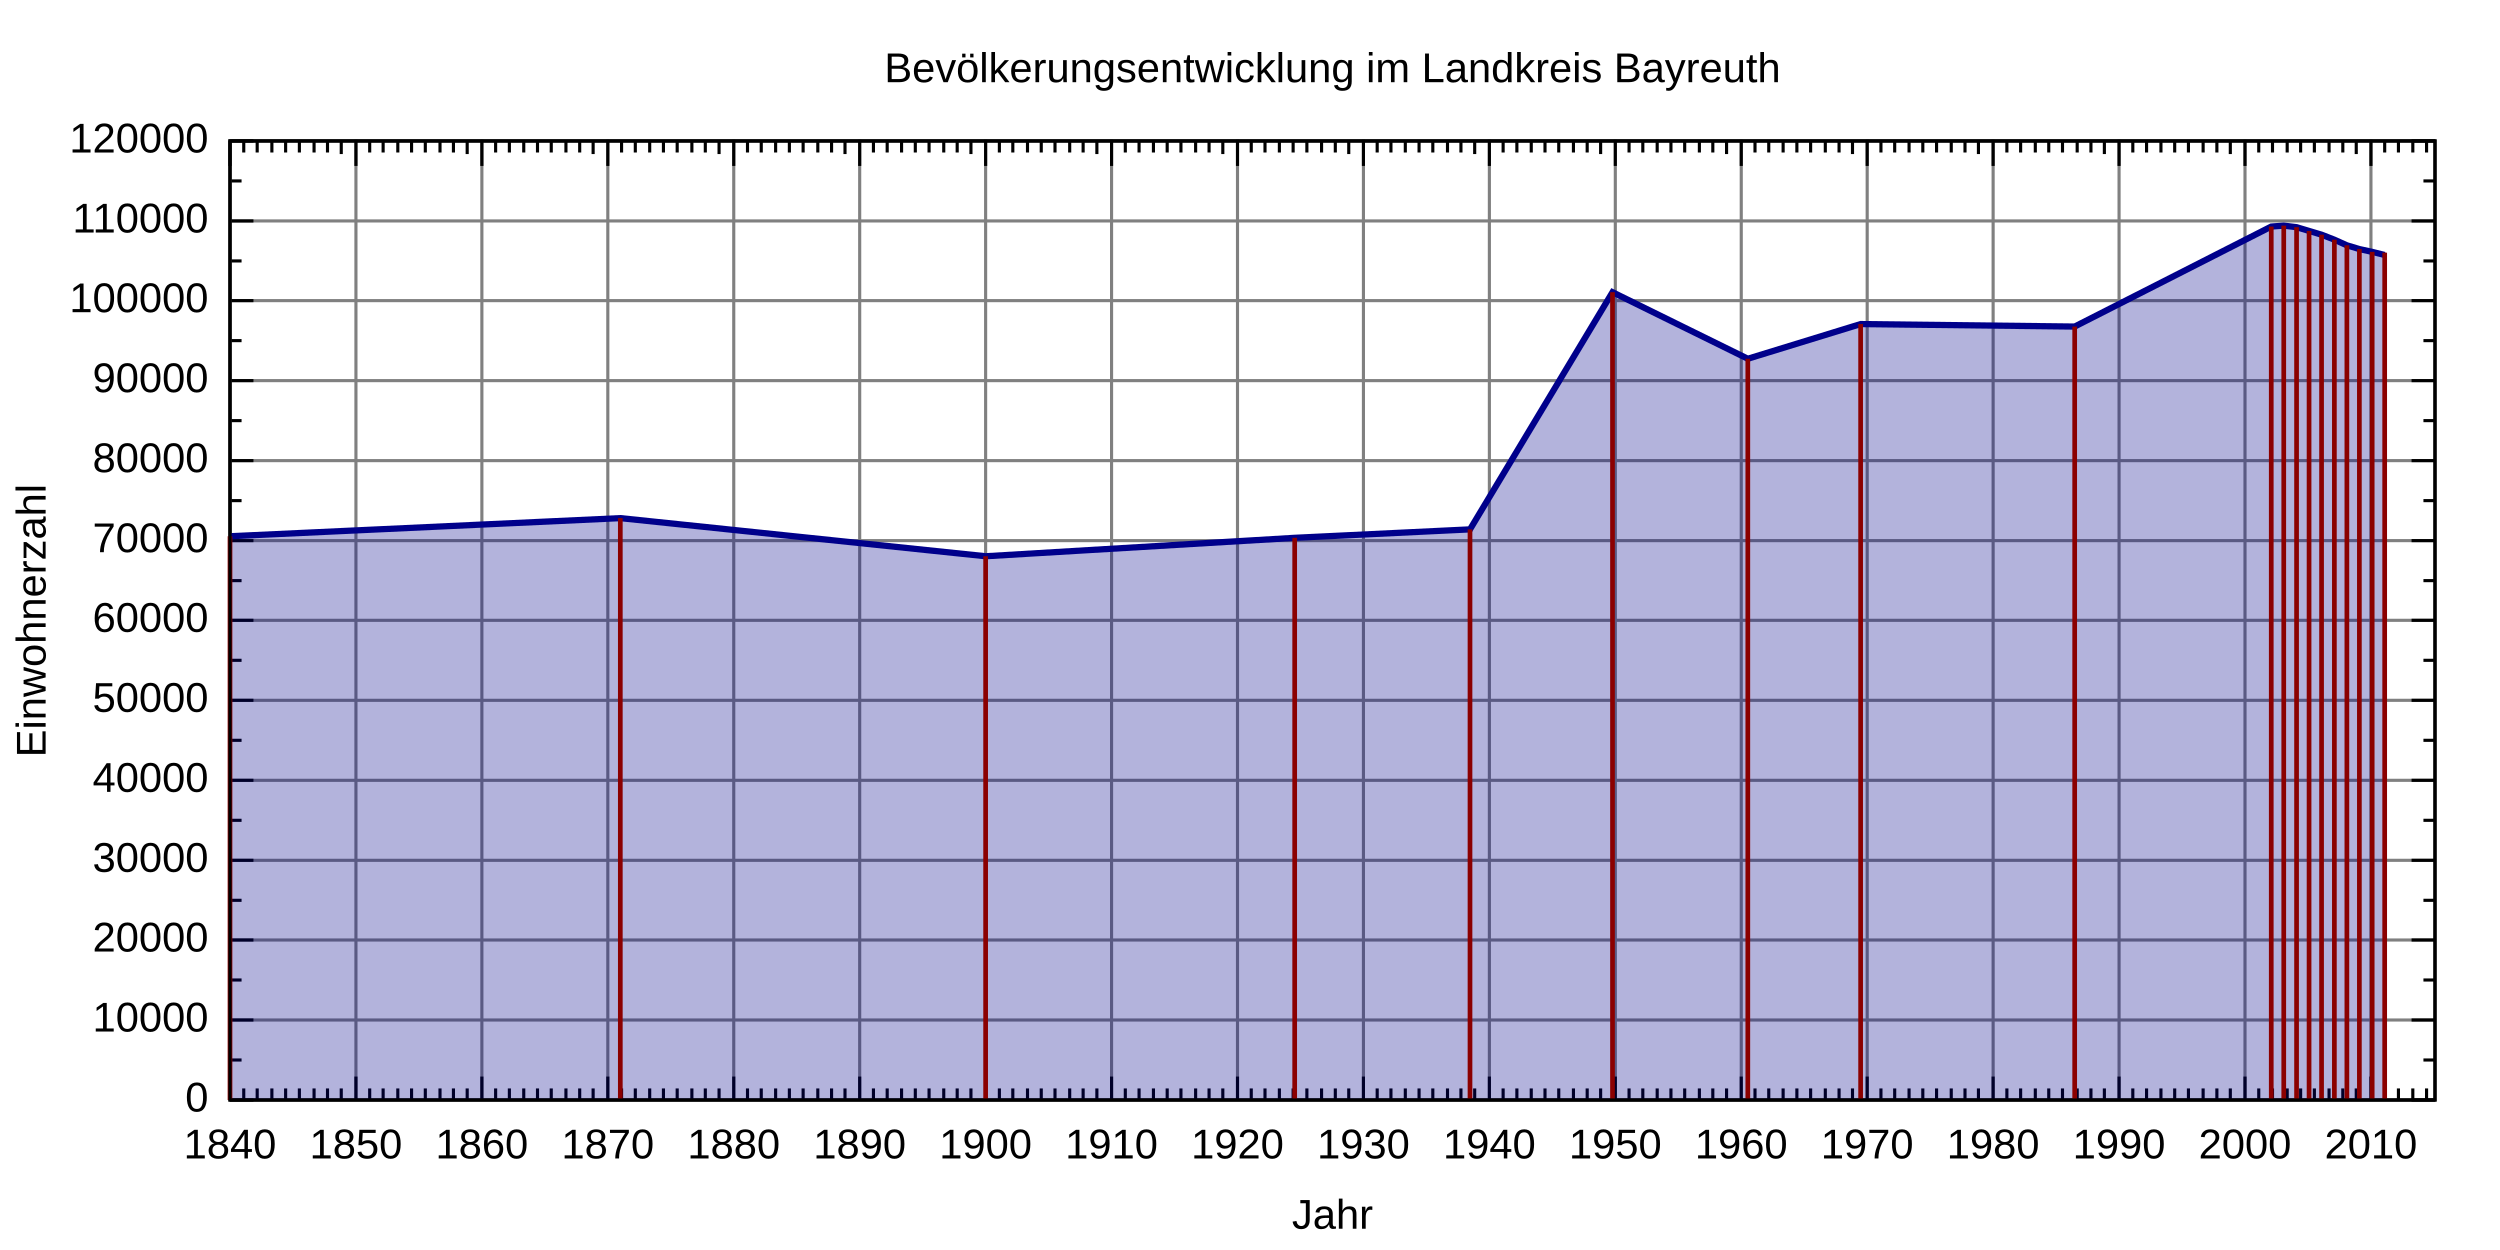
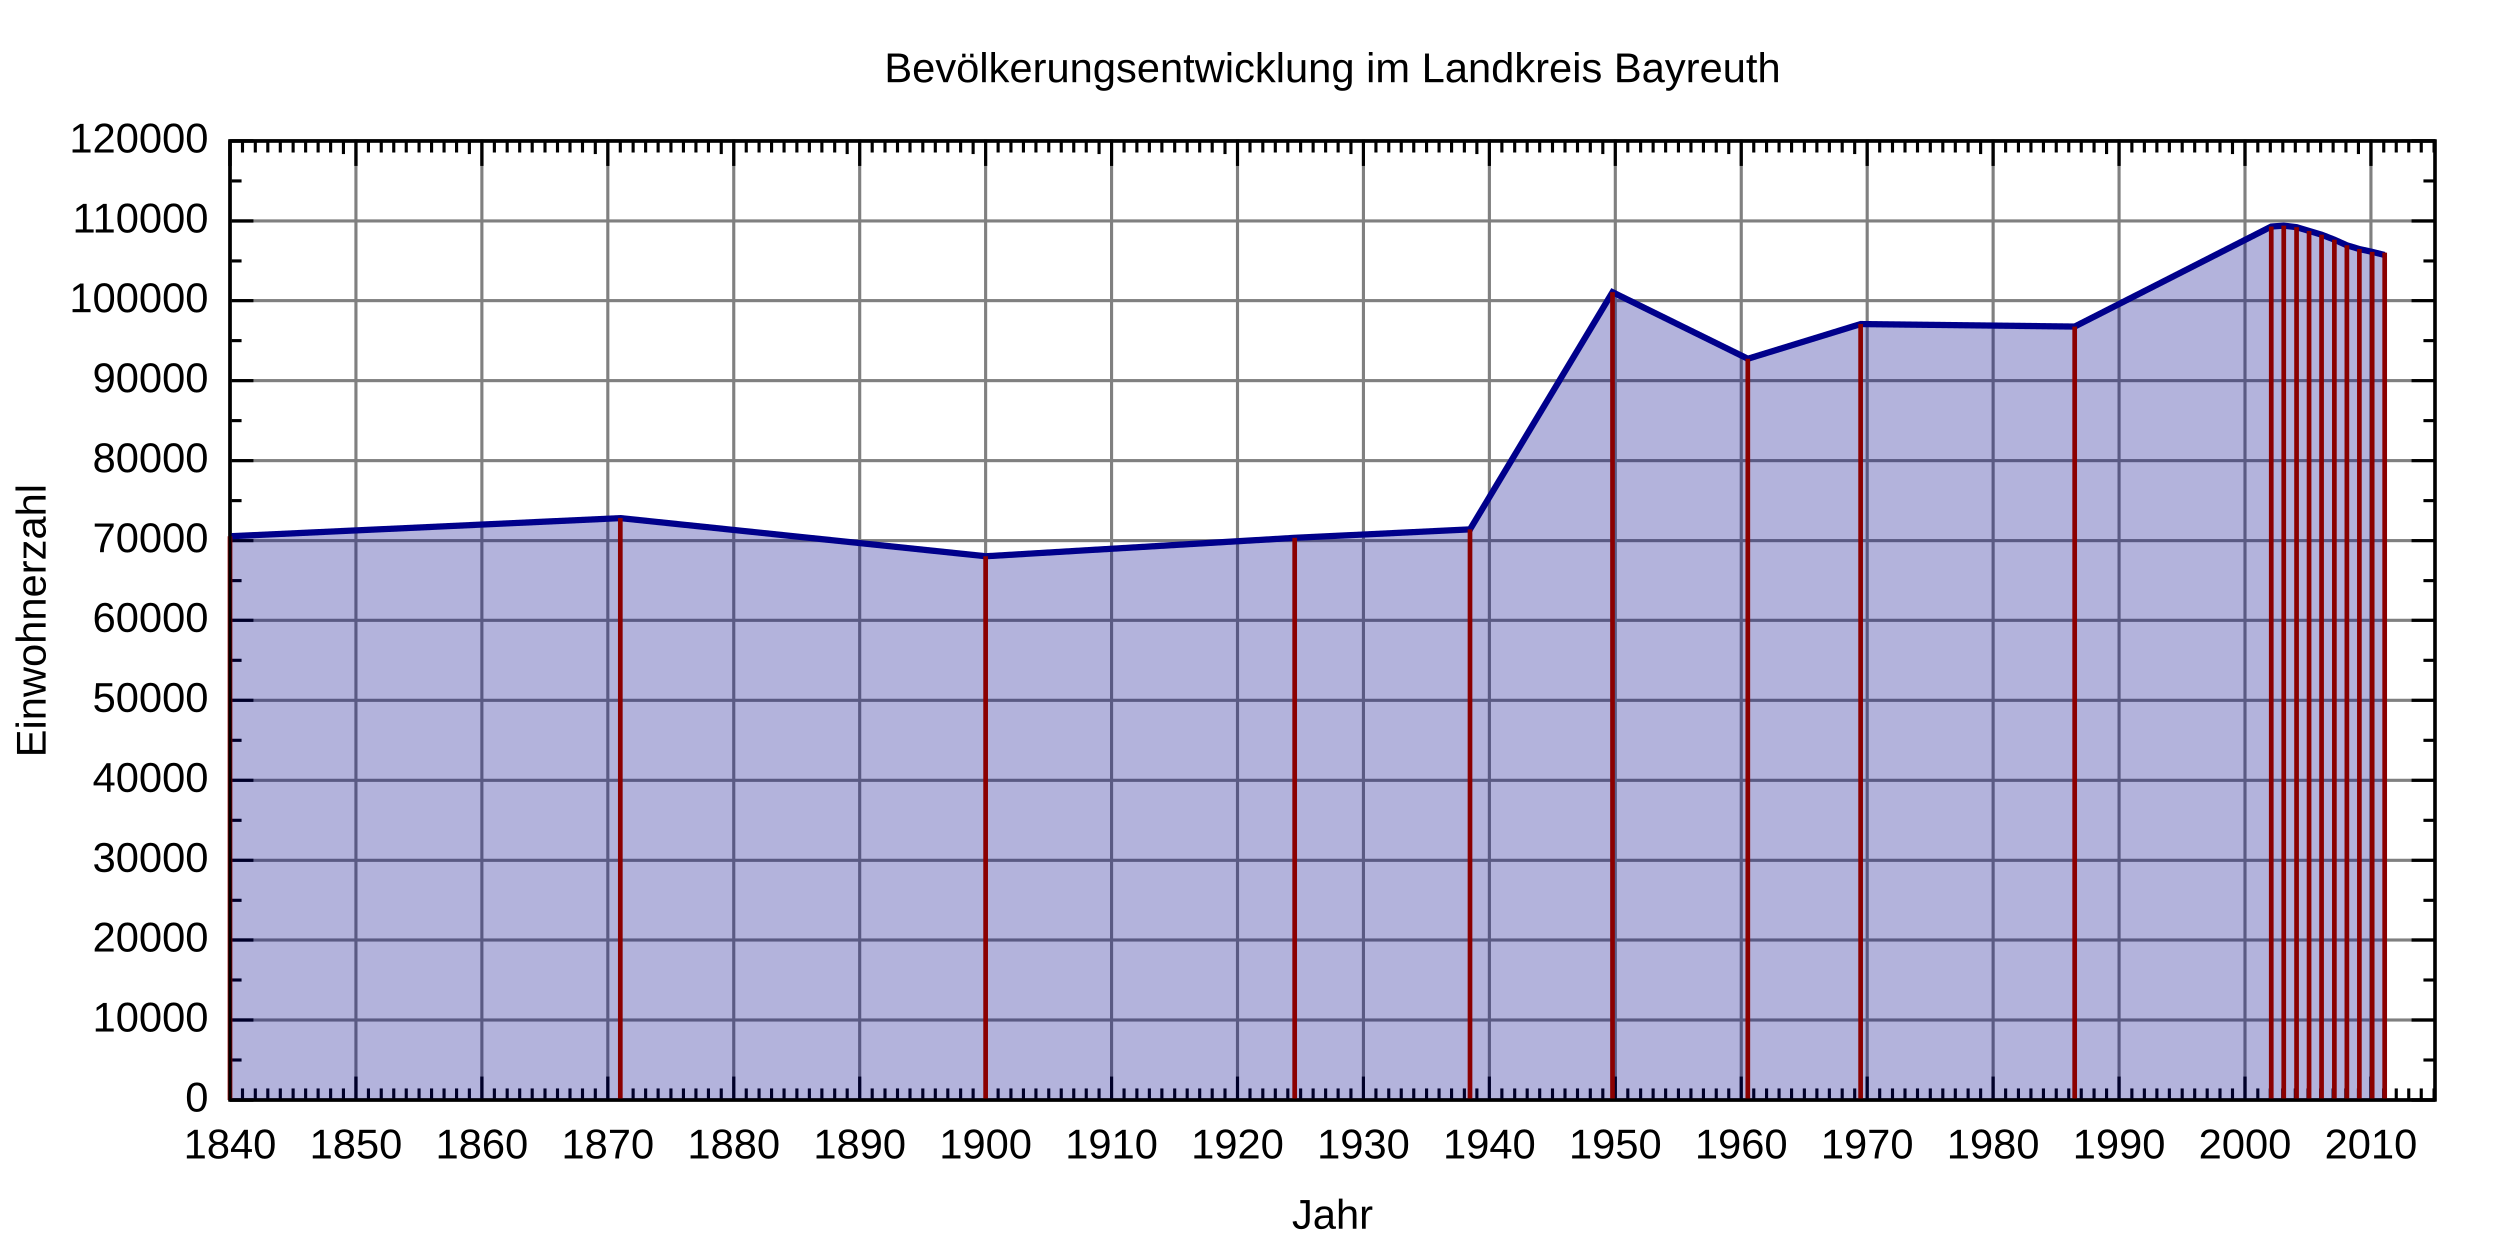
<svg xmlns="http://www.w3.org/2000/svg" xmlns:xlink="http://www.w3.org/1999/xlink" width="800" height="400" viewBox="0 0 800 400">
  <g id="gnuplot_canvas">
    <rect x="0" y="0" width="800" height="400" fill="none" />
    <defs>
      <circle id="gpDot" r="0.5" stroke-width="0.5" />
      <path id="gpPt0" stroke-width="0.267" stroke="currentColor" d="M-1,0 h2 M0,-1 v2" />
      <path id="gpPt1" stroke-width="0.267" stroke="currentColor" d="M-1,-1 L1,1 M1,-1 L-1,1" />
      <path id="gpPt2" stroke-width="0.267" stroke="currentColor" d="M-1,0 L1,0 M0,-1 L0,1 M-1,-1 L1,1 M-1,1 L1,-1" />
      <rect id="gpPt3" stroke-width="0.267" stroke="currentColor" x="-1" y="-1" width="2" height="2" />
      <rect id="gpPt4" stroke-width="0.267" stroke="currentColor" fill="currentColor" x="-1" y="-1" width="2" height="2" />
      <circle id="gpPt5" stroke-width="0.267" stroke="currentColor" cx="0" cy="0" r="1" />
      <use xlink:href="#gpPt5" id="gpPt6" fill="currentColor" stroke="none" />
      <path id="gpPt7" stroke-width="0.267" stroke="currentColor" d="M0,-1.33 L-1.33,0.67 L1.33,0.67 z" />
      <use xlink:href="#gpPt7" id="gpPt8" fill="currentColor" stroke="none" />
      <use xlink:href="#gpPt7" id="gpPt9" stroke="currentColor" transform="rotate(180)" />
      <use xlink:href="#gpPt9" id="gpPt10" fill="currentColor" stroke="none" />
      <use xlink:href="#gpPt3" id="gpPt11" stroke="currentColor" transform="rotate(45)" />
      <use xlink:href="#gpPt11" id="gpPt12" fill="currentColor" stroke="none" />
    </defs>
    <g style="fill:none; color:white; stroke:currentColor; stroke-width:1.00; stroke-linecap:butt; stroke-linejoin:miter">
</g>
    <g style="fill:none; color:black; stroke:currentColor; stroke-width:1.00; stroke-linecap:butt; stroke-linejoin:miter">
</g>
    <g style="fill:none; color:gray; stroke:currentColor; stroke-width:1.00; stroke-linecap:butt; stroke-linejoin:miter">
      <path class="gridline" d="M73.6,352.0 L779.2,352.0  h0.01" />
    </g>
    <g style="fill:none; color:black; stroke:currentColor; stroke-width:1.00; stroke-linecap:butt; stroke-linejoin:miter">
      <path d="M73.6,352.0 L81.1,352.0 M779.2,352.0 L771.7,352.0  h0.01" />
      <g transform="translate(66.7,355.7)" style="stroke:none; fill:black; font-family:Arial; font-size:10.00pt; text-anchor:end">
        <text>0</text>
      </g>
      <path d="M73.6,339.2 L77.3,339.2 M779.2,339.2 L775.5,339.2  h0.01" />
    </g>
    <g style="fill:none; color:gray; stroke:currentColor; stroke-width:1.00; stroke-linecap:butt; stroke-linejoin:miter">
      <path class="gridline" d="M73.6,326.4 L779.2,326.4  h0.01" />
    </g>
    <g style="fill:none; color:black; stroke:currentColor; stroke-width:1.00; stroke-linecap:butt; stroke-linejoin:miter">
      <path d="M73.6,326.4 L81.1,326.4 M779.2,326.4 L771.7,326.4  h0.01" />
      <g transform="translate(66.7,330.1)" style="stroke:none; fill:black; font-family:Arial; font-size:10.00pt; text-anchor:end">
        <text>10000</text>
      </g>
      <path d="M73.6,313.6 L77.3,313.6 M779.2,313.6 L775.5,313.6  h0.01" />
    </g>
    <g style="fill:none; color:gray; stroke:currentColor; stroke-width:1.00; stroke-linecap:butt; stroke-linejoin:miter">
      <path class="gridline" d="M73.6,300.8 L779.2,300.8  h0.01" />
    </g>
    <g style="fill:none; color:black; stroke:currentColor; stroke-width:1.00; stroke-linecap:butt; stroke-linejoin:miter">
      <path d="M73.6,300.8 L81.1,300.8 M779.2,300.8 L771.7,300.8  h0.01" />
      <g transform="translate(66.7,304.5)" style="stroke:none; fill:black; font-family:Arial; font-size:10.00pt; text-anchor:end">
        <text>20000</text>
      </g>
      <path d="M73.6,288.1 L77.3,288.1 M779.2,288.1 L775.5,288.1  h0.01" />
    </g>
    <g style="fill:none; color:gray; stroke:currentColor; stroke-width:1.00; stroke-linecap:butt; stroke-linejoin:miter">
      <path class="gridline" d="M73.6,275.3 L779.2,275.3  h0.01" />
    </g>
    <g style="fill:none; color:black; stroke:currentColor; stroke-width:1.00; stroke-linecap:butt; stroke-linejoin:miter">
      <path d="M73.6,275.3 L81.1,275.3 M779.2,275.3 L771.7,275.3  h0.01" />
      <g transform="translate(66.7,279.0)" style="stroke:none; fill:black; font-family:Arial; font-size:10.00pt; text-anchor:end">
        <text>30000</text>
      </g>
      <path d="M73.6,262.5 L77.3,262.5 M779.2,262.5 L775.5,262.5  h0.01" />
    </g>
    <g style="fill:none; color:gray; stroke:currentColor; stroke-width:1.00; stroke-linecap:butt; stroke-linejoin:miter">
      <path class="gridline" d="M73.6,249.7 L779.2,249.7  h0.01" />
    </g>
    <g style="fill:none; color:black; stroke:currentColor; stroke-width:1.00; stroke-linecap:butt; stroke-linejoin:miter">
      <path d="M73.6,249.7 L81.1,249.7 M779.2,249.7 L771.7,249.7  h0.01" />
      <g transform="translate(66.7,253.4)" style="stroke:none; fill:black; font-family:Arial; font-size:10.00pt; text-anchor:end">
        <text>40000</text>
      </g>
      <path d="M73.6,236.9 L77.3,236.9 M779.2,236.9 L775.5,236.9  h0.01" />
    </g>
    <g style="fill:none; color:gray; stroke:currentColor; stroke-width:1.00; stroke-linecap:butt; stroke-linejoin:miter">
      <path class="gridline" d="M73.6,224.1 L779.2,224.1  h0.01" />
    </g>
    <g style="fill:none; color:black; stroke:currentColor; stroke-width:1.00; stroke-linecap:butt; stroke-linejoin:miter">
      <path d="M73.6,224.1 L81.1,224.1 M779.2,224.1 L771.7,224.1  h0.01" />
      <g transform="translate(66.7,227.8)" style="stroke:none; fill:black; font-family:Arial; font-size:10.00pt; text-anchor:end">
        <text>50000</text>
      </g>
      <path d="M73.6,211.3 L77.3,211.3 M779.2,211.3 L775.5,211.3  h0.01" />
    </g>
    <g style="fill:none; color:gray; stroke:currentColor; stroke-width:1.00; stroke-linecap:butt; stroke-linejoin:miter">
      <path class="gridline" d="M73.6,198.5 L779.2,198.5  h0.01" />
    </g>
    <g style="fill:none; color:black; stroke:currentColor; stroke-width:1.00; stroke-linecap:butt; stroke-linejoin:miter">
      <path d="M73.6,198.5 L81.1,198.5 M779.2,198.5 L771.7,198.5  h0.01" />
      <g transform="translate(66.7,202.2)" style="stroke:none; fill:black; font-family:Arial; font-size:10.00pt; text-anchor:end">
        <text>60000</text>
      </g>
      <path d="M73.6,185.8 L77.3,185.8 M779.2,185.8 L775.5,185.8  h0.01" />
    </g>
    <g style="fill:none; color:gray; stroke:currentColor; stroke-width:1.00; stroke-linecap:butt; stroke-linejoin:miter">
      <path class="gridline" d="M73.6,173.0 L779.2,173.0  h0.01" />
    </g>
    <g style="fill:none; color:black; stroke:currentColor; stroke-width:1.00; stroke-linecap:butt; stroke-linejoin:miter">
      <path d="M73.6,173.0 L81.1,173.0 M779.2,173.0 L771.7,173.0  h0.01" />
      <g transform="translate(66.7,176.7)" style="stroke:none; fill:black; font-family:Arial; font-size:10.00pt; text-anchor:end">
        <text>70000</text>
      </g>
      <path d="M73.6,160.2 L77.3,160.2 M779.2,160.2 L775.5,160.2  h0.01" />
    </g>
    <g style="fill:none; color:gray; stroke:currentColor; stroke-width:1.00; stroke-linecap:butt; stroke-linejoin:miter">
      <path class="gridline" d="M73.6,147.4 L779.2,147.4  h0.01" />
    </g>
    <g style="fill:none; color:black; stroke:currentColor; stroke-width:1.00; stroke-linecap:butt; stroke-linejoin:miter">
      <path d="M73.6,147.4 L81.1,147.4 M779.2,147.4 L771.7,147.4  h0.01" />
      <g transform="translate(66.7,151.1)" style="stroke:none; fill:black; font-family:Arial; font-size:10.00pt; text-anchor:end">
        <text>80000</text>
      </g>
      <path d="M73.6,134.6 L77.3,134.6 M779.2,134.6 L775.5,134.6  h0.01" />
    </g>
    <g style="fill:none; color:gray; stroke:currentColor; stroke-width:1.00; stroke-linecap:butt; stroke-linejoin:miter">
      <path class="gridline" d="M73.6,121.8 L779.2,121.8  h0.01" />
    </g>
    <g style="fill:none; color:black; stroke:currentColor; stroke-width:1.00; stroke-linecap:butt; stroke-linejoin:miter">
      <path d="M73.6,121.8 L81.1,121.8 M779.2,121.8 L771.7,121.8  h0.01" />
      <g transform="translate(66.7,125.5)" style="stroke:none; fill:black; font-family:Arial; font-size:10.00pt; text-anchor:end">
        <text>90000</text>
      </g>
      <path d="M73.6,109.0 L77.3,109.0 M779.2,109.0 L775.5,109.0  h0.01" />
    </g>
    <g style="fill:none; color:gray; stroke:currentColor; stroke-width:1.00; stroke-linecap:butt; stroke-linejoin:miter">
      <path class="gridline" d="M73.6,96.2 L779.2,96.2  h0.01" />
    </g>
    <g style="fill:none; color:black; stroke:currentColor; stroke-width:1.00; stroke-linecap:butt; stroke-linejoin:miter">
      <path d="M73.6,96.2 L81.1,96.2 M779.2,96.2 L771.7,96.2  h0.01" />
      <g transform="translate(66.7,99.9)" style="stroke:none; fill:black; font-family:Arial; font-size:10.00pt; text-anchor:end">
        <text>100000</text>
      </g>
      <path d="M73.6,83.5 L77.3,83.5 M779.2,83.5 L775.5,83.5  h0.01" />
    </g>
    <g style="fill:none; color:gray; stroke:currentColor; stroke-width:1.00; stroke-linecap:butt; stroke-linejoin:miter">
      <path class="gridline" d="M73.6,70.7 L779.2,70.7  h0.01" />
    </g>
    <g style="fill:none; color:black; stroke:currentColor; stroke-width:1.00; stroke-linecap:butt; stroke-linejoin:miter">
      <path d="M73.6,70.7 L81.1,70.7 M779.2,70.7 L771.7,70.7  h0.01" />
      <g transform="translate(66.7,74.4)" style="stroke:none; fill:black; font-family:Arial; font-size:10.00pt; text-anchor:end">
        <text>110000</text>
      </g>
      <path d="M73.6,57.9 L77.3,57.9 M779.2,57.9 L775.5,57.9  h0.01" />
    </g>
    <g style="fill:none; color:gray; stroke:currentColor; stroke-width:1.00; stroke-linecap:butt; stroke-linejoin:miter">
      <path class="gridline" d="M73.6,45.1 L779.2,45.1  h0.01" />
    </g>
    <g style="fill:none; color:black; stroke:currentColor; stroke-width:1.00; stroke-linecap:butt; stroke-linejoin:miter">
      <path d="M73.6,45.1 L81.1,45.1 M779.2,45.1 L771.7,45.1  h0.01" />
      <g transform="translate(66.7,48.8)" style="stroke:none; fill:black; font-family:Arial; font-size:10.00pt; text-anchor:end">
        <text>120000</text>
      </g>
    </g>
    <g style="fill:none; color:gray; stroke:currentColor; stroke-width:1.00; stroke-linecap:butt; stroke-linejoin:miter">
      <path class="gridline" d="M73.6,352.0 L73.6,45.1  h0.01" />
    </g>
    <g style="fill:none; color:black; stroke:currentColor; stroke-width:1.00; stroke-linecap:butt; stroke-linejoin:miter">
      <path d="M73.6,352.0 L73.6,344.5 M73.6,45.1 L73.6,52.6  h0.01" />
      <g transform="translate(73.6,370.7)" style="stroke:none; fill:black; font-family:Arial; font-size:10.00pt; text-anchor:middle">
        <text>1840</text>
      </g>
-       <path d="M78.0,352.0 L78.0,348.3 M78.0,45.1 L78.0,48.8 M82.3,352.0 L82.3,348.3 M82.3,45.1 L82.3,48.8    M87.0,352.0 L87.0,348.3 M87.0,45.1 L87.0,48.8 M91.4,352.0 L91.4,348.3 M91.4,45.1 L91.4,48.8    M95.8,352.0 L95.8,348.3 M95.8,45.1 L95.8,48.8 M100.5,352.0 L100.5,348.3 M100.5,45.1 L100.5,48.8    M104.8,352.0 L104.8,348.3 M104.8,45.1 L104.8,48.8 M109.2,352.0 L109.2,348.3 M109.2,45.1 L109.2,48.8     h0.01" />
+       <path d="M77.6,352.0 L77.6,348.3 M77.6,45.1 L77.6,48.8 M81.7,352.0 L81.7,348.3 M81.7,45.1 L81.7,48.8    M85.7,352.0 L85.7,348.3 M85.7,45.1 L85.7,48.8 M89.7,352.0 L89.7,348.3 M89.7,45.1 L89.7,48.8    M93.8,352.0 L93.8,348.3 M93.8,45.1 L93.8,48.8 M97.8,352.0 L97.8,348.3 M97.8,45.1 L97.8,48.8    M101.8,352.0 L101.8,348.3 M101.8,45.1 L101.8,48.8 M105.8,352.0 L105.8,348.3 M105.8,45.1 L105.8,48.8    M109.9,352.0 L109.9,348.3 M109.9,45.1 L109.9,48.8  h0.01" />
    </g>
    <g style="fill:none; color:gray; stroke:currentColor; stroke-width:1.00; stroke-linecap:butt; stroke-linejoin:miter">
      <path class="gridline" d="M113.9,352.0 L113.9,45.1  h0.01" />
    </g>
    <g style="fill:none; color:black; stroke:currentColor; stroke-width:1.00; stroke-linecap:butt; stroke-linejoin:miter">
      <path d="M113.9,352.0 L113.9,344.5 M113.9,45.1 L113.9,52.6  h0.01" />
      <g transform="translate(113.9,370.7)" style="stroke:none; fill:black; font-family:Arial; font-size:10.00pt; text-anchor:middle">
        <text>1850</text>
      </g>
-       <path d="M118.3,352.0 L118.3,348.3 M118.3,45.1 L118.3,48.8 M122.6,352.0 L122.6,348.3 M122.6,45.1 L122.6,48.8    M127.3,352.0 L127.3,348.3 M127.3,45.1 L127.3,48.8 M131.7,352.0 L131.7,348.3 M131.7,45.1 L131.7,48.8    M136.1,352.0 L136.1,348.3 M136.1,45.1 L136.1,48.8 M140.8,352.0 L140.8,348.3 M140.8,45.1 L140.8,48.8    M145.1,352.0 L145.1,348.3 M145.1,45.1 L145.1,48.8 M149.5,352.0 L149.5,348.3 M149.5,45.1 L149.5,48.8     h0.01" />
+       <path d="M117.9,352.0 L117.9,348.3 M117.9,45.1 L117.9,48.8 M122.0,352.0 L122.0,348.3 M122.0,45.1 L122.0,48.8    M126.0,352.0 L126.0,348.3 M126.0,45.1 L126.0,48.8 M130.0,352.0 L130.0,348.3 M130.0,45.1 L130.0,48.8    M134.1,352.0 L134.1,348.3 M134.1,45.1 L134.1,48.8 M138.1,352.0 L138.1,348.3 M138.1,45.1 L138.1,48.8    M142.1,352.0 L142.1,348.3 M142.1,45.1 L142.1,48.8 M146.1,352.0 L146.1,348.3 M146.1,45.1 L146.1,48.8    M150.2,352.0 L150.2,348.3 M150.2,45.1 L150.2,48.8  h0.01" />
    </g>
    <g style="fill:none; color:gray; stroke:currentColor; stroke-width:1.00; stroke-linecap:butt; stroke-linejoin:miter">
      <path class="gridline" d="M154.2,352.0 L154.2,45.1  h0.01" />
    </g>
    <g style="fill:none; color:black; stroke:currentColor; stroke-width:1.00; stroke-linecap:butt; stroke-linejoin:miter">
      <path d="M154.2,352.0 L154.2,344.5 M154.2,45.1 L154.2,52.6  h0.01" />
      <g transform="translate(154.2,370.7)" style="stroke:none; fill:black; font-family:Arial; font-size:10.00pt; text-anchor:middle">
        <text>1860</text>
      </g>
-       <path d="M158.6,352.0 L158.6,348.3 M158.6,45.1 L158.6,48.8 M163.0,352.0 L163.0,348.3 M163.0,45.1 L163.0,48.8    M167.6,352.0 L167.6,348.3 M167.6,45.1 L167.6,48.8 M172.0,352.0 L172.0,348.3 M172.0,45.1 L172.0,48.8    M176.4,352.0 L176.4,348.3 M176.4,45.1 L176.4,48.8 M181.1,352.0 L181.1,348.3 M181.1,45.1 L181.1,48.8    M185.5,352.0 L185.5,348.3 M185.5,45.1 L185.5,48.8 M189.8,352.0 L189.8,348.3 M189.8,45.1 L189.8,48.8     h0.01" />
+       <path d="M158.2,352.0 L158.2,348.3 M158.2,45.1 L158.2,48.8 M162.3,352.0 L162.3,348.3 M162.3,45.1 L162.3,48.8    M166.3,352.0 L166.3,348.3 M166.3,45.1 L166.3,48.8 M170.3,352.0 L170.3,348.3 M170.3,45.1 L170.3,48.8    M174.4,352.0 L174.4,348.3 M174.4,45.1 L174.4,48.8 M178.4,352.0 L178.4,348.3 M178.4,45.1 L178.4,48.8    M182.4,352.0 L182.4,348.3 M182.4,45.1 L182.4,48.8 M186.4,352.0 L186.4,348.3 M186.4,45.1 L186.4,48.8    M190.5,352.0 L190.5,348.3 M190.5,45.1 L190.5,48.8  h0.01" />
    </g>
    <g style="fill:none; color:gray; stroke:currentColor; stroke-width:1.00; stroke-linecap:butt; stroke-linejoin:miter">
      <path class="gridline" d="M194.5,352.0 L194.5,45.1  h0.01" />
    </g>
    <g style="fill:none; color:black; stroke:currentColor; stroke-width:1.00; stroke-linecap:butt; stroke-linejoin:miter">
      <path d="M194.5,352.0 L194.5,344.5 M194.5,45.1 L194.5,52.6  h0.01" />
      <g transform="translate(194.5,370.7)" style="stroke:none; fill:black; font-family:Arial; font-size:10.00pt; text-anchor:middle">
        <text>1870</text>
      </g>
-       <path d="M198.9,352.0 L198.9,348.3 M198.9,45.1 L198.9,48.8 M203.3,352.0 L203.3,348.3 M203.3,45.1 L203.3,48.8    M207.9,352.0 L207.9,348.3 M207.9,45.1 L207.9,48.8 M212.3,352.0 L212.3,348.3 M212.3,45.1 L212.3,48.8    M216.7,352.0 L216.7,348.3 M216.7,45.1 L216.7,48.8 M221.4,352.0 L221.4,348.3 M221.4,45.1 L221.4,48.8    M225.7,352.0 L225.7,348.3 M225.7,45.1 L225.7,48.8 M230.1,352.0 L230.1,348.3 M230.1,45.1 L230.1,48.8     h0.01" />
+       <path d="M198.5,352.0 L198.5,348.3 M198.5,45.1 L198.5,48.8 M202.6,352.0 L202.6,348.3 M202.6,45.1 L202.6,48.8    M206.6,352.0 L206.6,348.3 M206.6,45.1 L206.6,48.8 M210.6,352.0 L210.6,348.3 M210.6,45.1 L210.6,48.8    M214.7,352.0 L214.7,348.3 M214.7,45.1 L214.7,48.8 M218.7,352.0 L218.7,348.3 M218.7,45.1 L218.7,48.8    M222.7,352.0 L222.7,348.3 M222.7,45.1 L222.7,48.8 M226.7,352.0 L226.7,348.3 M226.7,45.1 L226.7,48.8    M230.8,352.0 L230.8,348.3 M230.8,45.1 L230.8,48.8  h0.01" />
    </g>
    <g style="fill:none; color:gray; stroke:currentColor; stroke-width:1.00; stroke-linecap:butt; stroke-linejoin:miter">
      <path class="gridline" d="M234.8,352.0 L234.8,45.1  h0.01" />
    </g>
    <g style="fill:none; color:black; stroke:currentColor; stroke-width:1.00; stroke-linecap:butt; stroke-linejoin:miter">
      <path d="M234.8,352.0 L234.8,344.5 M234.8,45.1 L234.8,52.6  h0.01" />
      <g transform="translate(234.8,370.7)" style="stroke:none; fill:black; font-family:Arial; font-size:10.00pt; text-anchor:middle">
        <text>1880</text>
      </g>
-       <path d="M239.2,352.0 L239.2,348.3 M239.2,45.1 L239.2,48.8 M243.6,352.0 L243.6,348.3 M243.6,45.1 L243.6,48.8    M248.2,352.0 L248.2,348.3 M248.2,45.1 L248.2,48.8 M252.6,352.0 L252.6,348.3 M252.6,45.1 L252.6,48.8    M257.0,352.0 L257.0,348.3 M257.0,45.1 L257.0,48.8 M261.7,352.0 L261.7,348.3 M261.7,45.1 L261.7,48.8    M266.1,352.0 L266.1,348.3 M266.1,45.1 L266.1,48.8 M270.4,352.0 L270.4,348.3 M270.4,45.1 L270.4,48.8     h0.01" />
+       <path d="M238.8,352.0 L238.8,348.3 M238.8,45.1 L238.8,48.8 M242.9,352.0 L242.9,348.3 M242.9,45.1 L242.9,48.8    M246.9,352.0 L246.9,348.3 M246.9,45.1 L246.9,48.8 M250.9,352.0 L250.9,348.3 M250.9,45.1 L250.9,48.8    M255.0,352.0 L255.0,348.3 M255.0,45.1 L255.0,48.8 M259.0,352.0 L259.0,348.3 M259.0,45.1 L259.0,48.8    M263.0,352.0 L263.0,348.3 M263.0,45.1 L263.0,48.8 M267.1,352.0 L267.1,348.3 M267.1,45.1 L267.1,48.8    M271.1,352.0 L271.1,348.3 M271.1,45.1 L271.1,48.8  h0.01" />
    </g>
    <g style="fill:none; color:gray; stroke:currentColor; stroke-width:1.00; stroke-linecap:butt; stroke-linejoin:miter">
      <path class="gridline" d="M275.1,352.0 L275.1,45.1  h0.01" />
    </g>
    <g style="fill:none; color:black; stroke:currentColor; stroke-width:1.00; stroke-linecap:butt; stroke-linejoin:miter">
      <path d="M275.1,352.0 L275.1,344.5 M275.1,45.1 L275.1,52.6  h0.01" />
      <g transform="translate(275.1,370.7)" style="stroke:none; fill:black; font-family:Arial; font-size:10.00pt; text-anchor:middle">
        <text>1890</text>
      </g>
-       <path d="M279.5,352.0 L279.5,348.3 M279.5,45.1 L279.5,48.8 M283.9,352.0 L283.9,348.3 M283.9,45.1 L283.9,48.8    M288.5,352.0 L288.5,348.3 M288.5,45.1 L288.5,48.8 M292.9,352.0 L292.9,348.3 M292.9,45.1 L292.9,48.8    M297.3,352.0 L297.3,348.3 M297.3,45.1 L297.3,48.8 M302.0,352.0 L302.0,348.3 M302.0,45.1 L302.0,48.8    M306.3,352.0 L306.3,348.3 M306.3,45.1 L306.3,48.8 M310.7,352.0 L310.7,348.3 M310.7,45.1 L310.7,48.8     h0.01" />
+       <path d="M279.1,352.0 L279.1,348.3 M279.1,45.1 L279.1,48.8 M283.2,352.0 L283.2,348.3 M283.2,45.1 L283.2,48.8    M287.2,352.0 L287.2,348.3 M287.2,45.1 L287.2,48.8 M291.2,352.0 L291.2,348.3 M291.2,45.1 L291.2,48.8    M295.3,352.0 L295.3,348.3 M295.3,45.1 L295.3,48.8 M299.3,352.0 L299.3,348.3 M299.3,45.1 L299.3,48.8    M303.3,352.0 L303.3,348.3 M303.3,45.1 L303.3,48.8 M307.4,352.0 L307.4,348.3 M307.4,45.1 L307.4,48.8    M311.4,352.0 L311.4,348.3 M311.4,45.1 L311.4,48.8  h0.01" />
    </g>
    <g style="fill:none; color:gray; stroke:currentColor; stroke-width:1.00; stroke-linecap:butt; stroke-linejoin:miter">
      <path class="gridline" d="M315.4,352.0 L315.4,45.1  h0.01" />
    </g>
    <g style="fill:none; color:black; stroke:currentColor; stroke-width:1.00; stroke-linecap:butt; stroke-linejoin:miter">
      <path d="M315.4,352.0 L315.4,344.5 M315.4,45.1 L315.4,52.6  h0.01" />
      <g transform="translate(315.4,370.7)" style="stroke:none; fill:black; font-family:Arial; font-size:10.00pt; text-anchor:middle">
        <text>1900</text>
      </g>
-       <path d="M319.8,352.0 L319.8,348.3 M319.8,45.1 L319.8,48.8 M324.1,352.0 L324.1,348.3 M324.1,45.1 L324.1,48.8    M328.8,352.0 L328.8,348.3 M328.8,45.1 L328.8,48.8 M333.2,352.0 L333.2,348.3 M333.2,45.1 L333.2,48.8    M337.6,352.0 L337.6,348.3 M337.6,45.1 L337.6,48.8 M342.3,352.0 L342.3,348.3 M342.3,45.1 L342.3,48.8    M346.6,352.0 L346.6,348.3 M346.6,45.1 L346.6,48.8 M351.0,352.0 L351.0,348.3 M351.0,45.1 L351.0,48.8     h0.01" />
+       <path d="M319.4,352.0 L319.4,348.3 M319.4,45.1 L319.4,48.8 M323.5,352.0 L323.5,348.3 M323.5,45.1 L323.5,48.8    M327.5,352.0 L327.5,348.3 M327.5,45.1 L327.5,48.8 M331.5,352.0 L331.5,348.3 M331.5,45.1 L331.5,48.8    M335.6,352.0 L335.6,348.3 M335.6,45.1 L335.6,48.8 M339.6,352.0 L339.6,348.3 M339.6,45.1 L339.6,48.8    M343.6,352.0 L343.6,348.3 M343.6,45.1 L343.6,48.8 M347.6,352.0 L347.6,348.3 M347.6,45.1 L347.6,48.8    M351.7,352.0 L351.7,348.3 M351.7,45.1 L351.7,48.8  h0.01" />
    </g>
    <g style="fill:none; color:gray; stroke:currentColor; stroke-width:1.00; stroke-linecap:butt; stroke-linejoin:miter">
      <path class="gridline" d="M355.7,352.0 L355.7,45.1  h0.01" />
    </g>
    <g style="fill:none; color:black; stroke:currentColor; stroke-width:1.00; stroke-linecap:butt; stroke-linejoin:miter">
      <path d="M355.7,352.0 L355.7,344.5 M355.7,45.1 L355.7,52.6  h0.01" />
      <g transform="translate(355.7,370.7)" style="stroke:none; fill:black; font-family:Arial; font-size:10.00pt; text-anchor:middle">
        <text>1910</text>
      </g>
-       <path d="M360.1,352.0 L360.1,348.3 M360.1,45.1 L360.1,48.8 M364.5,352.0 L364.5,348.3 M364.5,45.1 L364.5,48.8    M369.1,352.0 L369.1,348.3 M369.1,45.1 L369.1,48.8 M373.5,352.0 L373.5,348.3 M373.5,45.1 L373.5,48.8    M377.9,352.0 L377.9,348.3 M377.9,45.1 L377.9,48.8 M382.6,352.0 L382.6,348.3 M382.6,45.1 L382.6,48.8    M386.9,352.0 L386.9,348.3 M386.9,45.1 L386.9,48.8 M391.3,352.0 L391.3,348.3 M391.3,45.1 L391.3,48.8     h0.01" />
+       <path d="M359.7,352.0 L359.7,348.3 M359.7,45.1 L359.7,48.8 M363.8,352.0 L363.8,348.3 M363.8,45.1 L363.8,48.8    M367.8,352.0 L367.8,348.3 M367.8,45.1 L367.8,48.8 M371.8,352.0 L371.8,348.3 M371.8,45.1 L371.8,48.8    M375.9,352.0 L375.9,348.3 M375.9,45.1 L375.9,48.8 M379.9,352.0 L379.9,348.3 M379.9,45.1 L379.9,48.8    M383.9,352.0 L383.9,348.3 M383.9,45.1 L383.9,48.8 M387.9,352.0 L387.9,348.3 M387.9,45.1 L387.9,48.8    M392.0,352.0 L392.0,348.3 M392.0,45.1 L392.0,48.8  h0.01" />
    </g>
    <g style="fill:none; color:gray; stroke:currentColor; stroke-width:1.00; stroke-linecap:butt; stroke-linejoin:miter">
      <path class="gridline" d="M396.0,352.0 L396.0,45.1  h0.01" />
    </g>
    <g style="fill:none; color:black; stroke:currentColor; stroke-width:1.00; stroke-linecap:butt; stroke-linejoin:miter">
      <path d="M396.0,352.0 L396.0,344.5 M396.0,45.1 L396.0,52.6  h0.01" />
      <g transform="translate(396.0,370.7)" style="stroke:none; fill:black; font-family:Arial; font-size:10.00pt; text-anchor:middle">
        <text>1920</text>
      </g>
-       <path d="M400.4,352.0 L400.4,348.3 M400.4,45.1 L400.4,48.8 M404.8,352.0 L404.8,348.3 M404.8,45.1 L404.8,48.8    M409.4,352.0 L409.4,348.3 M409.4,45.1 L409.4,48.8 M413.8,352.0 L413.8,348.3 M413.8,45.1 L413.8,48.8    M418.2,352.0 L418.2,348.3 M418.2,45.1 L418.2,48.8 M422.9,352.0 L422.9,348.3 M422.9,45.1 L422.9,48.8    M427.3,352.0 L427.3,348.3 M427.3,45.1 L427.3,48.8 M431.6,352.0 L431.6,348.3 M431.6,45.1 L431.6,48.8     h0.01" />
+       <path d="M400.0,352.0 L400.0,348.3 M400.0,45.1 L400.0,48.8 M404.1,352.0 L404.1,348.3 M404.1,45.1 L404.1,48.8    M408.1,352.0 L408.1,348.3 M408.1,45.1 L408.1,48.8 M412.1,352.0 L412.1,348.3 M412.1,45.1 L412.1,48.8    M416.2,352.0 L416.2,348.3 M416.2,45.1 L416.2,48.8 M420.2,352.0 L420.2,348.3 M420.2,45.1 L420.2,48.8    M424.2,352.0 L424.2,348.3 M424.2,45.1 L424.2,48.8 M428.2,352.0 L428.2,348.3 M428.2,45.1 L428.2,48.8    M432.3,352.0 L432.3,348.3 M432.3,45.1 L432.3,48.8  h0.01" />
    </g>
    <g style="fill:none; color:gray; stroke:currentColor; stroke-width:1.00; stroke-linecap:butt; stroke-linejoin:miter">
      <path class="gridline" d="M436.3,352.0 L436.3,45.1  h0.01" />
    </g>
    <g style="fill:none; color:black; stroke:currentColor; stroke-width:1.00; stroke-linecap:butt; stroke-linejoin:miter">
      <path d="M436.3,352.0 L436.3,344.5 M436.3,45.1 L436.3,52.6  h0.01" />
      <g transform="translate(436.3,370.7)" style="stroke:none; fill:black; font-family:Arial; font-size:10.00pt; text-anchor:middle">
        <text>1930</text>
      </g>
-       <path d="M440.7,352.0 L440.7,348.3 M440.7,45.1 L440.7,48.8 M445.1,352.0 L445.1,348.3 M445.1,45.1 L445.1,48.8    M449.7,352.0 L449.7,348.3 M449.7,45.1 L449.7,48.8 M454.1,352.0 L454.1,348.3 M454.1,45.1 L454.1,48.8    M458.5,352.0 L458.5,348.3 M458.5,45.1 L458.5,48.8 M463.2,352.0 L463.2,348.3 M463.2,45.1 L463.2,48.8    M467.5,352.0 L467.5,348.3 M467.5,45.1 L467.5,48.8 M471.9,352.0 L471.9,348.3 M471.9,45.1 L471.9,48.8     h0.01" />
+       <path d="M440.3,352.0 L440.3,348.3 M440.3,45.1 L440.3,48.8 M444.4,352.0 L444.4,348.3 M444.4,45.1 L444.4,48.8    M448.4,352.0 L448.4,348.3 M448.4,45.1 L448.4,48.8 M452.4,352.0 L452.4,348.3 M452.4,45.1 L452.4,48.8    M456.5,352.0 L456.5,348.3 M456.5,45.1 L456.5,48.8 M460.5,352.0 L460.5,348.3 M460.5,45.1 L460.5,48.8    M464.5,352.0 L464.5,348.3 M464.5,45.1 L464.5,48.8 M468.6,352.0 L468.6,348.3 M468.6,45.1 L468.6,48.8    M472.6,352.0 L472.6,348.3 M472.6,45.1 L472.6,48.8  h0.01" />
    </g>
    <g style="fill:none; color:gray; stroke:currentColor; stroke-width:1.00; stroke-linecap:butt; stroke-linejoin:miter">
      <path class="gridline" d="M476.6,352.0 L476.6,45.1  h0.01" />
    </g>
    <g style="fill:none; color:black; stroke:currentColor; stroke-width:1.00; stroke-linecap:butt; stroke-linejoin:miter">
      <path d="M476.6,352.0 L476.6,344.5 M476.6,45.1 L476.6,52.6  h0.01" />
      <g transform="translate(476.6,370.7)" style="stroke:none; fill:black; font-family:Arial; font-size:10.00pt; text-anchor:middle">
        <text>1940</text>
      </g>
-       <path d="M481.0,352.0 L481.0,348.3 M481.0,45.1 L481.0,48.8 M485.4,352.0 L485.4,348.3 M485.4,45.1 L485.4,48.8    M490.0,352.0 L490.0,348.3 M490.0,45.1 L490.0,48.8 M494.4,352.0 L494.4,348.3 M494.4,45.1 L494.4,48.8    M498.8,352.0 L498.8,348.3 M498.8,45.1 L498.8,48.8 M503.5,352.0 L503.5,348.3 M503.5,45.1 L503.5,48.8    M507.9,352.0 L507.9,348.3 M507.9,45.1 L507.9,48.8 M512.2,352.0 L512.2,348.3 M512.2,45.1 L512.2,48.8     h0.01" />
+       <path d="M480.6,352.0 L480.6,348.3 M480.6,45.1 L480.6,48.8 M484.7,352.0 L484.7,348.3 M484.7,45.1 L484.7,48.8    M488.7,352.0 L488.7,348.3 M488.7,45.1 L488.7,48.8 M492.7,352.0 L492.7,348.3 M492.7,45.1 L492.7,48.8    M496.8,352.0 L496.8,348.3 M496.8,45.1 L496.8,48.8 M500.8,352.0 L500.8,348.3 M500.8,45.1 L500.8,48.8    M504.8,352.0 L504.8,348.3 M504.8,45.1 L504.8,48.8 M508.9,352.0 L508.9,348.3 M508.9,45.1 L508.9,48.8    M512.9,352.0 L512.9,348.3 M512.9,45.1 L512.9,48.8  h0.01" />
    </g>
    <g style="fill:none; color:gray; stroke:currentColor; stroke-width:1.00; stroke-linecap:butt; stroke-linejoin:miter">
      <path class="gridline" d="M516.9,352.0 L516.9,45.1  h0.01" />
    </g>
    <g style="fill:none; color:black; stroke:currentColor; stroke-width:1.00; stroke-linecap:butt; stroke-linejoin:miter">
      <path d="M516.9,352.0 L516.9,344.5 M516.9,45.1 L516.9,52.6  h0.01" />
      <g transform="translate(516.9,370.7)" style="stroke:none; fill:black; font-family:Arial; font-size:10.00pt; text-anchor:middle">
        <text>1950</text>
      </g>
-       <path d="M521.3,352.0 L521.3,348.3 M521.3,45.1 L521.3,48.8 M525.7,352.0 L525.7,348.3 M525.7,45.1 L525.7,48.8    M530.3,352.0 L530.3,348.3 M530.3,45.1 L530.3,48.8 M534.7,352.0 L534.7,348.3 M534.7,45.1 L534.7,48.8    M539.1,352.0 L539.1,348.3 M539.1,45.1 L539.1,48.8 M543.8,352.0 L543.8,348.3 M543.8,45.1 L543.8,48.8    M548.1,352.0 L548.1,348.3 M548.1,45.1 L548.1,48.8 M552.5,352.0 L552.5,348.3 M552.5,45.1 L552.5,48.8     h0.01" />
+       <path d="M520.9,352.0 L520.9,348.3 M520.9,45.1 L520.9,48.8 M525.0,352.0 L525.0,348.3 M525.0,45.1 L525.0,48.8    M529.0,352.0 L529.0,348.3 M529.0,45.1 L529.0,48.8 M533.0,352.0 L533.0,348.3 M533.0,45.1 L533.0,48.8    M537.1,352.0 L537.1,348.3 M537.1,45.1 L537.1,48.8 M541.1,352.0 L541.1,348.3 M541.1,45.1 L541.1,48.8    M545.1,352.0 L545.1,348.3 M545.1,45.1 L545.1,48.8 M549.2,352.0 L549.2,348.3 M549.2,45.1 L549.2,48.8    M553.2,352.0 L553.2,348.3 M553.2,45.1 L553.2,48.8  h0.01" />
    </g>
    <g style="fill:none; color:gray; stroke:currentColor; stroke-width:1.00; stroke-linecap:butt; stroke-linejoin:miter">
      <path class="gridline" d="M557.2,352.0 L557.2,45.1  h0.01" />
    </g>
    <g style="fill:none; color:black; stroke:currentColor; stroke-width:1.00; stroke-linecap:butt; stroke-linejoin:miter">
      <path d="M557.2,352.0 L557.2,344.5 M557.2,45.1 L557.2,52.6  h0.01" />
      <g transform="translate(557.2,370.7)" style="stroke:none; fill:black; font-family:Arial; font-size:10.00pt; text-anchor:middle">
        <text>1960</text>
      </g>
-       <path d="M561.6,352.0 L561.6,348.3 M561.6,45.1 L561.6,48.8 M566.0,352.0 L566.0,348.3 M566.0,45.1 L566.0,48.8    M570.6,352.0 L570.6,348.3 M570.6,45.1 L570.6,48.8 M575.0,352.0 L575.0,348.3 M575.0,45.1 L575.0,48.8    M579.4,352.0 L579.4,348.3 M579.4,45.1 L579.4,48.8 M584.1,352.0 L584.1,348.3 M584.1,45.1 L584.1,48.8    M588.5,352.0 L588.5,348.3 M588.5,45.1 L588.5,48.8 M592.8,352.0 L592.8,348.3 M592.8,45.1 L592.8,48.8     h0.01" />
+       <path d="M561.2,352.0 L561.2,348.3 M561.2,45.1 L561.2,48.8 M565.3,352.0 L565.3,348.3 M565.3,45.1 L565.3,48.8    M569.3,352.0 L569.3,348.3 M569.3,45.1 L569.3,48.8 M573.3,352.0 L573.3,348.3 M573.3,45.1 L573.3,48.8    M577.4,352.0 L577.4,348.3 M577.4,45.1 L577.4,48.8 M581.4,352.0 L581.4,348.3 M581.4,45.1 L581.4,48.8    M585.4,352.0 L585.4,348.3 M585.4,45.1 L585.4,48.8 M589.5,352.0 L589.5,348.3 M589.5,45.1 L589.5,48.8    M593.5,352.0 L593.5,348.3 M593.5,45.1 L593.5,48.8  h0.01" />
    </g>
    <g style="fill:none; color:gray; stroke:currentColor; stroke-width:1.00; stroke-linecap:butt; stroke-linejoin:miter">
      <path class="gridline" d="M597.5,352.0 L597.5,45.1  h0.01" />
    </g>
    <g style="fill:none; color:black; stroke:currentColor; stroke-width:1.00; stroke-linecap:butt; stroke-linejoin:miter">
      <path d="M597.5,352.0 L597.5,344.5 M597.5,45.1 L597.5,52.6  h0.01" />
      <g transform="translate(597.5,370.7)" style="stroke:none; fill:black; font-family:Arial; font-size:10.00pt; text-anchor:middle">
        <text>1970</text>
      </g>
-       <path d="M601.9,352.0 L601.9,348.3 M601.9,45.1 L601.9,48.8 M606.3,352.0 L606.3,348.3 M606.3,45.1 L606.3,48.8    M610.9,352.0 L610.9,348.3 M610.9,45.1 L610.9,48.8 M615.3,352.0 L615.3,348.3 M615.3,45.1 L615.3,48.8    M619.7,352.0 L619.7,348.3 M619.7,45.1 L619.7,48.8 M624.4,352.0 L624.4,348.3 M624.4,45.1 L624.4,48.8    M628.8,352.0 L628.8,348.3 M628.8,45.1 L628.8,48.8 M633.1,352.0 L633.1,348.3 M633.1,45.1 L633.1,48.8     h0.01" />
+       <path d="M601.5,352.0 L601.5,348.3 M601.5,45.1 L601.5,48.8 M605.6,352.0 L605.6,348.3 M605.6,45.1 L605.6,48.8    M609.6,352.0 L609.6,348.3 M609.6,45.1 L609.6,48.8 M613.6,352.0 L613.6,348.3 M613.6,45.1 L613.6,48.8    M617.7,352.0 L617.7,348.3 M617.7,45.1 L617.7,48.8 M621.7,352.0 L621.7,348.3 M621.7,45.1 L621.7,48.8    M625.7,352.0 L625.7,348.3 M625.7,45.1 L625.7,48.8 M629.8,352.0 L629.8,348.3 M629.8,45.1 L629.8,48.8    M633.8,352.0 L633.8,348.3 M633.8,45.1 L633.8,48.8  h0.01" />
    </g>
    <g style="fill:none; color:gray; stroke:currentColor; stroke-width:1.00; stroke-linecap:butt; stroke-linejoin:miter">
      <path class="gridline" d="M637.8,352.0 L637.8,45.1  h0.01" />
    </g>
    <g style="fill:none; color:black; stroke:currentColor; stroke-width:1.00; stroke-linecap:butt; stroke-linejoin:miter">
      <path d="M637.8,352.0 L637.8,344.5 M637.8,45.1 L637.8,52.6  h0.01" />
      <g transform="translate(637.8,370.7)" style="stroke:none; fill:black; font-family:Arial; font-size:10.00pt; text-anchor:middle">
        <text>1980</text>
      </g>
-       <path d="M642.2,352.0 L642.2,348.3 M642.2,45.1 L642.2,48.8 M646.6,352.0 L646.6,348.3 M646.6,45.1 L646.6,48.8    M651.3,352.0 L651.3,348.3 M651.3,45.1 L651.3,48.8 M655.6,352.0 L655.6,348.3 M655.6,45.1 L655.6,48.8    M660.0,352.0 L660.0,348.3 M660.0,45.1 L660.0,48.8 M664.7,352.0 L664.7,348.3 M664.7,45.1 L664.7,48.8    M669.1,352.0 L669.1,348.3 M669.1,45.1 L669.1,48.8 M673.4,352.0 L673.4,348.3 M673.4,45.1 L673.4,48.8     h0.01" />
+       <path d="M641.8,352.0 L641.8,348.3 M641.8,45.1 L641.8,48.8 M645.9,352.0 L645.9,348.3 M645.9,45.1 L645.9,48.8    M649.9,352.0 L649.9,348.3 M649.9,45.1 L649.9,48.8 M653.9,352.0 L653.9,348.3 M653.9,45.1 L653.9,48.8    M658.0,352.0 L658.0,348.3 M658.0,45.1 L658.0,48.8 M662.0,352.0 L662.0,348.3 M662.0,45.1 L662.0,48.8    M666.0,352.0 L666.0,348.3 M666.0,45.1 L666.0,48.8 M670.1,352.0 L670.1,348.3 M670.1,45.1 L670.1,48.8    M674.1,352.0 L674.1,348.3 M674.1,45.1 L674.1,48.8  h0.01" />
    </g>
    <g style="fill:none; color:gray; stroke:currentColor; stroke-width:1.00; stroke-linecap:butt; stroke-linejoin:miter">
      <path class="gridline" d="M678.1,352.0 L678.1,45.1  h0.01" />
    </g>
    <g style="fill:none; color:black; stroke:currentColor; stroke-width:1.00; stroke-linecap:butt; stroke-linejoin:miter">
      <path d="M678.1,352.0 L678.1,344.5 M678.1,45.1 L678.1,52.6  h0.01" />
      <g transform="translate(678.1,370.7)" style="stroke:none; fill:black; font-family:Arial; font-size:10.00pt; text-anchor:middle">
        <text>1990</text>
      </g>
-       <path d="M682.5,352.0 L682.5,348.3 M682.5,45.1 L682.5,48.8 M686.9,352.0 L686.9,348.3 M686.9,45.1 L686.9,48.8    M691.5,352.0 L691.5,348.3 M691.5,45.1 L691.5,48.8 M695.9,352.0 L695.9,348.3 M695.9,45.1 L695.9,48.8    M700.3,352.0 L700.3,348.3 M700.3,45.1 L700.3,48.8 M705.0,352.0 L705.0,348.3 M705.0,45.1 L705.0,48.8    M709.4,352.0 L709.4,348.3 M709.4,45.1 L709.4,48.8 M713.7,352.0 L713.7,348.3 M713.7,45.1 L713.7,48.8     h0.01" />
+       <path d="M682.2,352.0 L682.2,348.3 M682.2,45.1 L682.2,48.8 M686.2,352.0 L686.2,348.3 M686.2,45.1 L686.2,48.8    M690.2,352.0 L690.2,348.3 M690.2,45.1 L690.2,48.8 M694.2,352.0 L694.2,348.3 M694.2,45.1 L694.2,48.8    M698.3,352.0 L698.3,348.3 M698.3,45.1 L698.3,48.8 M702.3,352.0 L702.3,348.3 M702.3,45.1 L702.3,48.8    M706.3,352.0 L706.3,348.3 M706.3,45.1 L706.3,48.8 M710.4,352.0 L710.4,348.3 M710.4,45.1 L710.4,48.8    M714.4,352.0 L714.4,348.3 M714.4,45.1 L714.4,48.8  h0.01" />
    </g>
    <g style="fill:none; color:gray; stroke:currentColor; stroke-width:1.00; stroke-linecap:butt; stroke-linejoin:miter">
      <path class="gridline" d="M718.4,352.0 L718.4,45.1  h0.01" />
    </g>
    <g style="fill:none; color:black; stroke:currentColor; stroke-width:1.00; stroke-linecap:butt; stroke-linejoin:miter">
      <path d="M718.4,352.0 L718.4,344.5 M718.4,45.1 L718.4,52.6  h0.01" />
      <g transform="translate(718.4,370.7)" style="stroke:none; fill:black; font-family:Arial; font-size:10.00pt; text-anchor:middle">
        <text>2000</text>
      </g>
-       <path d="M722.8,352.0 L722.8,348.3 M722.8,45.1 L722.8,48.8 M727.2,352.0 L727.2,348.3 M727.2,45.1 L727.2,48.8    M731.9,352.0 L731.9,348.3 M731.9,45.1 L731.9,48.8 M736.2,352.0 L736.2,348.3 M736.2,45.1 L736.2,48.8    M740.6,352.0 L740.6,348.3 M740.6,45.1 L740.6,48.8 M745.3,352.0 L745.3,348.3 M745.3,45.1 L745.3,48.8    M749.7,352.0 L749.7,348.3 M749.7,45.1 L749.7,48.8 M754.0,352.0 L754.0,348.3 M754.0,45.1 L754.0,48.8     h0.01" />
+       <path d="M722.5,352.0 L722.5,348.3 M722.5,45.1 L722.5,48.8 M726.5,352.0 L726.5,348.3 M726.5,45.1 L726.5,48.8    M730.5,352.0 L730.5,348.3 M730.5,45.1 L730.5,48.8 M734.5,352.0 L734.5,348.3 M734.5,45.1 L734.5,48.8    M738.6,352.0 L738.6,348.3 M738.6,45.1 L738.6,48.8 M742.6,352.0 L742.6,348.3 M742.6,45.1 L742.6,48.8    M746.6,352.0 L746.6,348.3 M746.6,45.1 L746.6,48.8 M750.7,352.0 L750.7,348.3 M750.7,45.1 L750.7,48.8    M754.7,352.0 L754.7,348.3 M754.7,45.1 L754.7,48.8  h0.01" />
    </g>
    <g style="fill:none; color:gray; stroke:currentColor; stroke-width:1.00; stroke-linecap:butt; stroke-linejoin:miter">
      <path class="gridline" d="M758.7,352.0 L758.7,45.1  h0.01" />
    </g>
    <g style="fill:none; color:black; stroke:currentColor; stroke-width:1.00; stroke-linecap:butt; stroke-linejoin:miter">
      <path d="M758.7,352.0 L758.7,344.5 M758.7,45.1 L758.7,52.6  h0.01" />
      <g transform="translate(758.7,370.7)" style="stroke:none; fill:black; font-family:Arial; font-size:10.00pt; text-anchor:middle">
        <text>2010</text>
      </g>
-       <path d="M763.1,352.0 L763.1,348.3 M763.1,45.1 L763.1,48.8 M767.5,352.0 L767.5,348.3 M767.5,45.1 L767.5,48.8    M772.1,352.0 L772.1,348.3 M772.1,45.1 L772.1,48.8 M776.5,352.0 L776.5,348.3 M776.5,45.1 L776.5,48.8    M73.6,45.1 L73.6,352.0 L779.2,352.0 L779.2,45.1 L73.6,45.1 Z  h0.01" />
+       <path d="M762.8,352.0 L762.8,348.3 M762.8,45.1 L762.8,48.8 M766.8,352.0 L766.8,348.3 M766.8,45.1 L766.8,48.8    M770.8,352.0 L770.8,348.3 M770.8,45.1 L770.8,48.8 M774.8,352.0 L774.8,348.3 M774.8,45.1 L774.8,48.8    M778.9,352.0 L778.9,348.3 M778.9,45.1 L778.9,48.8 M73.6,45.1 L73.6,352.0 L779.2,352.0 L779.2,45.1    L73.6,45.1 Z  h0.01" />
      <g transform="translate(14.6,198.6) rotate(270)" style="stroke:none; fill:black; font-family:Arial; font-size:10.00pt; text-anchor:middle">
        <text>Einwohnerzahl</text>
      </g>
      <g transform="translate(426.4,393.2)" style="stroke:none; fill:black; font-family:Arial; font-size:10.00pt; text-anchor:middle">
        <text>Jahr</text>
      </g>
      <g transform="translate(426.4,26.3)" style="stroke:none; fill:black; font-family:Arial; font-size:10.00pt; text-anchor:middle">
        <text>Bevölkerungsentwicklung im Landkreis Bayreuth</text>
      </g>
    </g>
    <g id="gnuplot_plot_1">
      <g style="fill:none; color:white; stroke:currentColor; stroke-width:2.00; stroke-linecap:butt; stroke-linejoin:miter">
</g>
      <g style="fill:none; color:red; stroke:currentColor; stroke-width:2.00; stroke-linecap:butt; stroke-linejoin:miter">
        <g style="stroke:none; shape-rendering:crispEdges">
          <polygon fill="rgb(  0,   0, 139)" fill-opacity="0.3" points="73.6,171.6 73.6,171.6 198.5,165.8 315.4,178.0 414.3,172.1 470.4,169.4 516.0,93.5 559.3,114.8 595.4,103.7 663.9,104.5 726.8,72.5 730.8,72.2 734.9,72.7 738.9,73.9 742.9,75.1 747.0,76.7 751.0,78.5 755.0,79.7 759.1,80.6 763.1,81.6 763.1,352.0 73.6,352.0 " />
        </g>
        <path stroke="rgb(  0,   0, 139)" d="M73.6,171.6 L198.5,165.8 L315.4,178.0 L414.3,172.1 L470.4,169.4 L516.0,93.5 L559.3,114.8 L595.4,103.7    L663.9,104.5 L726.8,72.5 L730.8,72.2 L734.9,72.7 L738.9,73.9 L742.9,75.1 L747.0,76.7 L751.0,78.5    L755.0,79.7 L759.1,80.6 L763.1,81.6  h0.01" />
      </g>
    </g>
    <g id="gnuplot_plot_2">
      <g style="fill:none; color:white; stroke:rgb(  0,   0, 139); stroke-width:1.50; stroke-linecap:butt; stroke-linejoin:miter">
</g>
      <g style="fill:none; color:green; stroke:currentColor; stroke-width:1.50; stroke-linecap:butt; stroke-linejoin:miter">
        <path stroke="rgb(139,   0,   0)" d="M73.6,352.0 L73.6,171.6 M198.5,352.0 L198.5,165.8 M315.4,352.0 L315.4,178.0 M414.3,352.0 L414.3,172.1    M470.4,352.0 L470.4,169.4 M516.0,352.0 L516.0,93.5 M559.3,352.0 L559.3,114.8 M595.4,352.0 L595.4,103.7    M663.9,352.0 L663.9,104.5 M726.8,352.0 L726.8,72.5 M730.8,352.0 L730.8,72.2 M734.9,352.0 L734.9,72.7    M738.9,352.0 L738.9,73.9 M742.9,352.0 L742.9,75.1 M747.0,352.0 L747.0,76.7 M751.0,352.0 L751.0,78.5    M755.0,352.0 L755.0,79.7 M759.1,352.0 L759.1,80.6 M763.1,352.0 L763.1,81.6  h0.01" />
      </g>
    </g>
    <g style="fill:none; color:white; stroke:rgb(139,   0,   0); stroke-width:1.00; stroke-linecap:butt; stroke-linejoin:miter">
</g>
    <g style="fill:none; color:black; stroke:currentColor; stroke-width:1.00; stroke-linecap:butt; stroke-linejoin:miter">
      <path d="M73.6,45.1 L73.6,352.0 L779.2,352.0 L779.2,45.1 L73.6,45.1 Z  h0.01" />
    </g>
  </g>
</svg>
